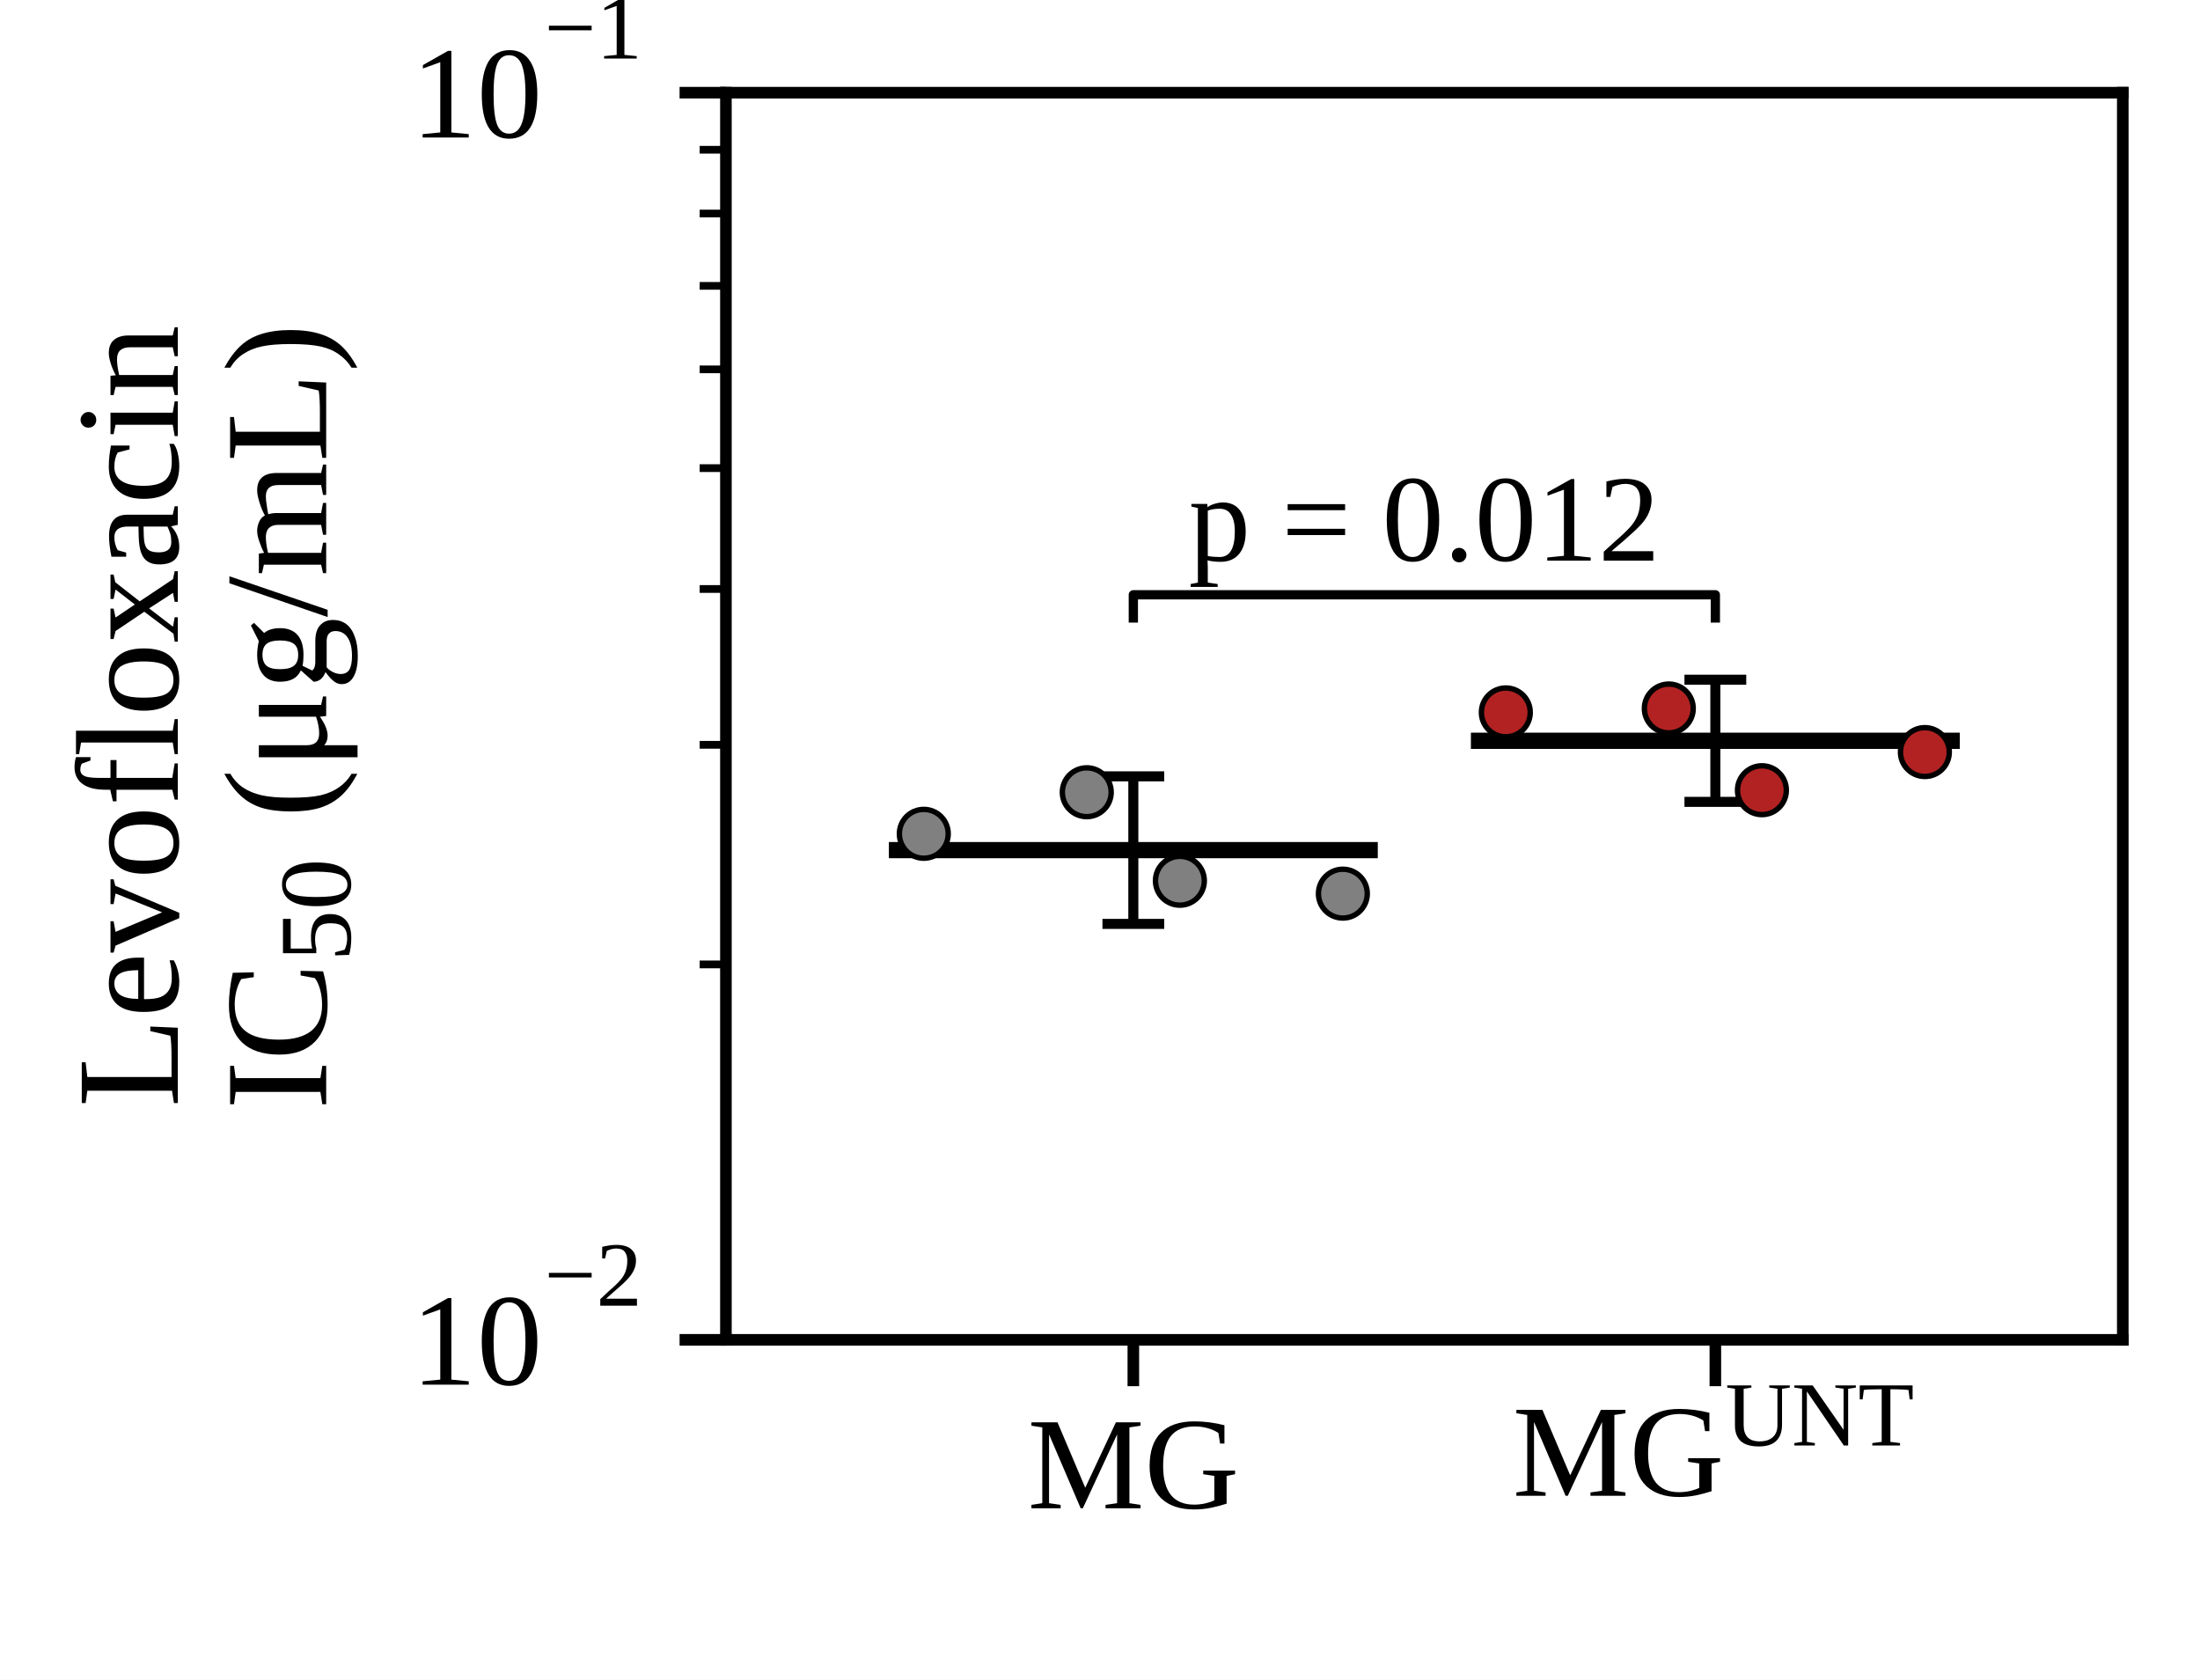
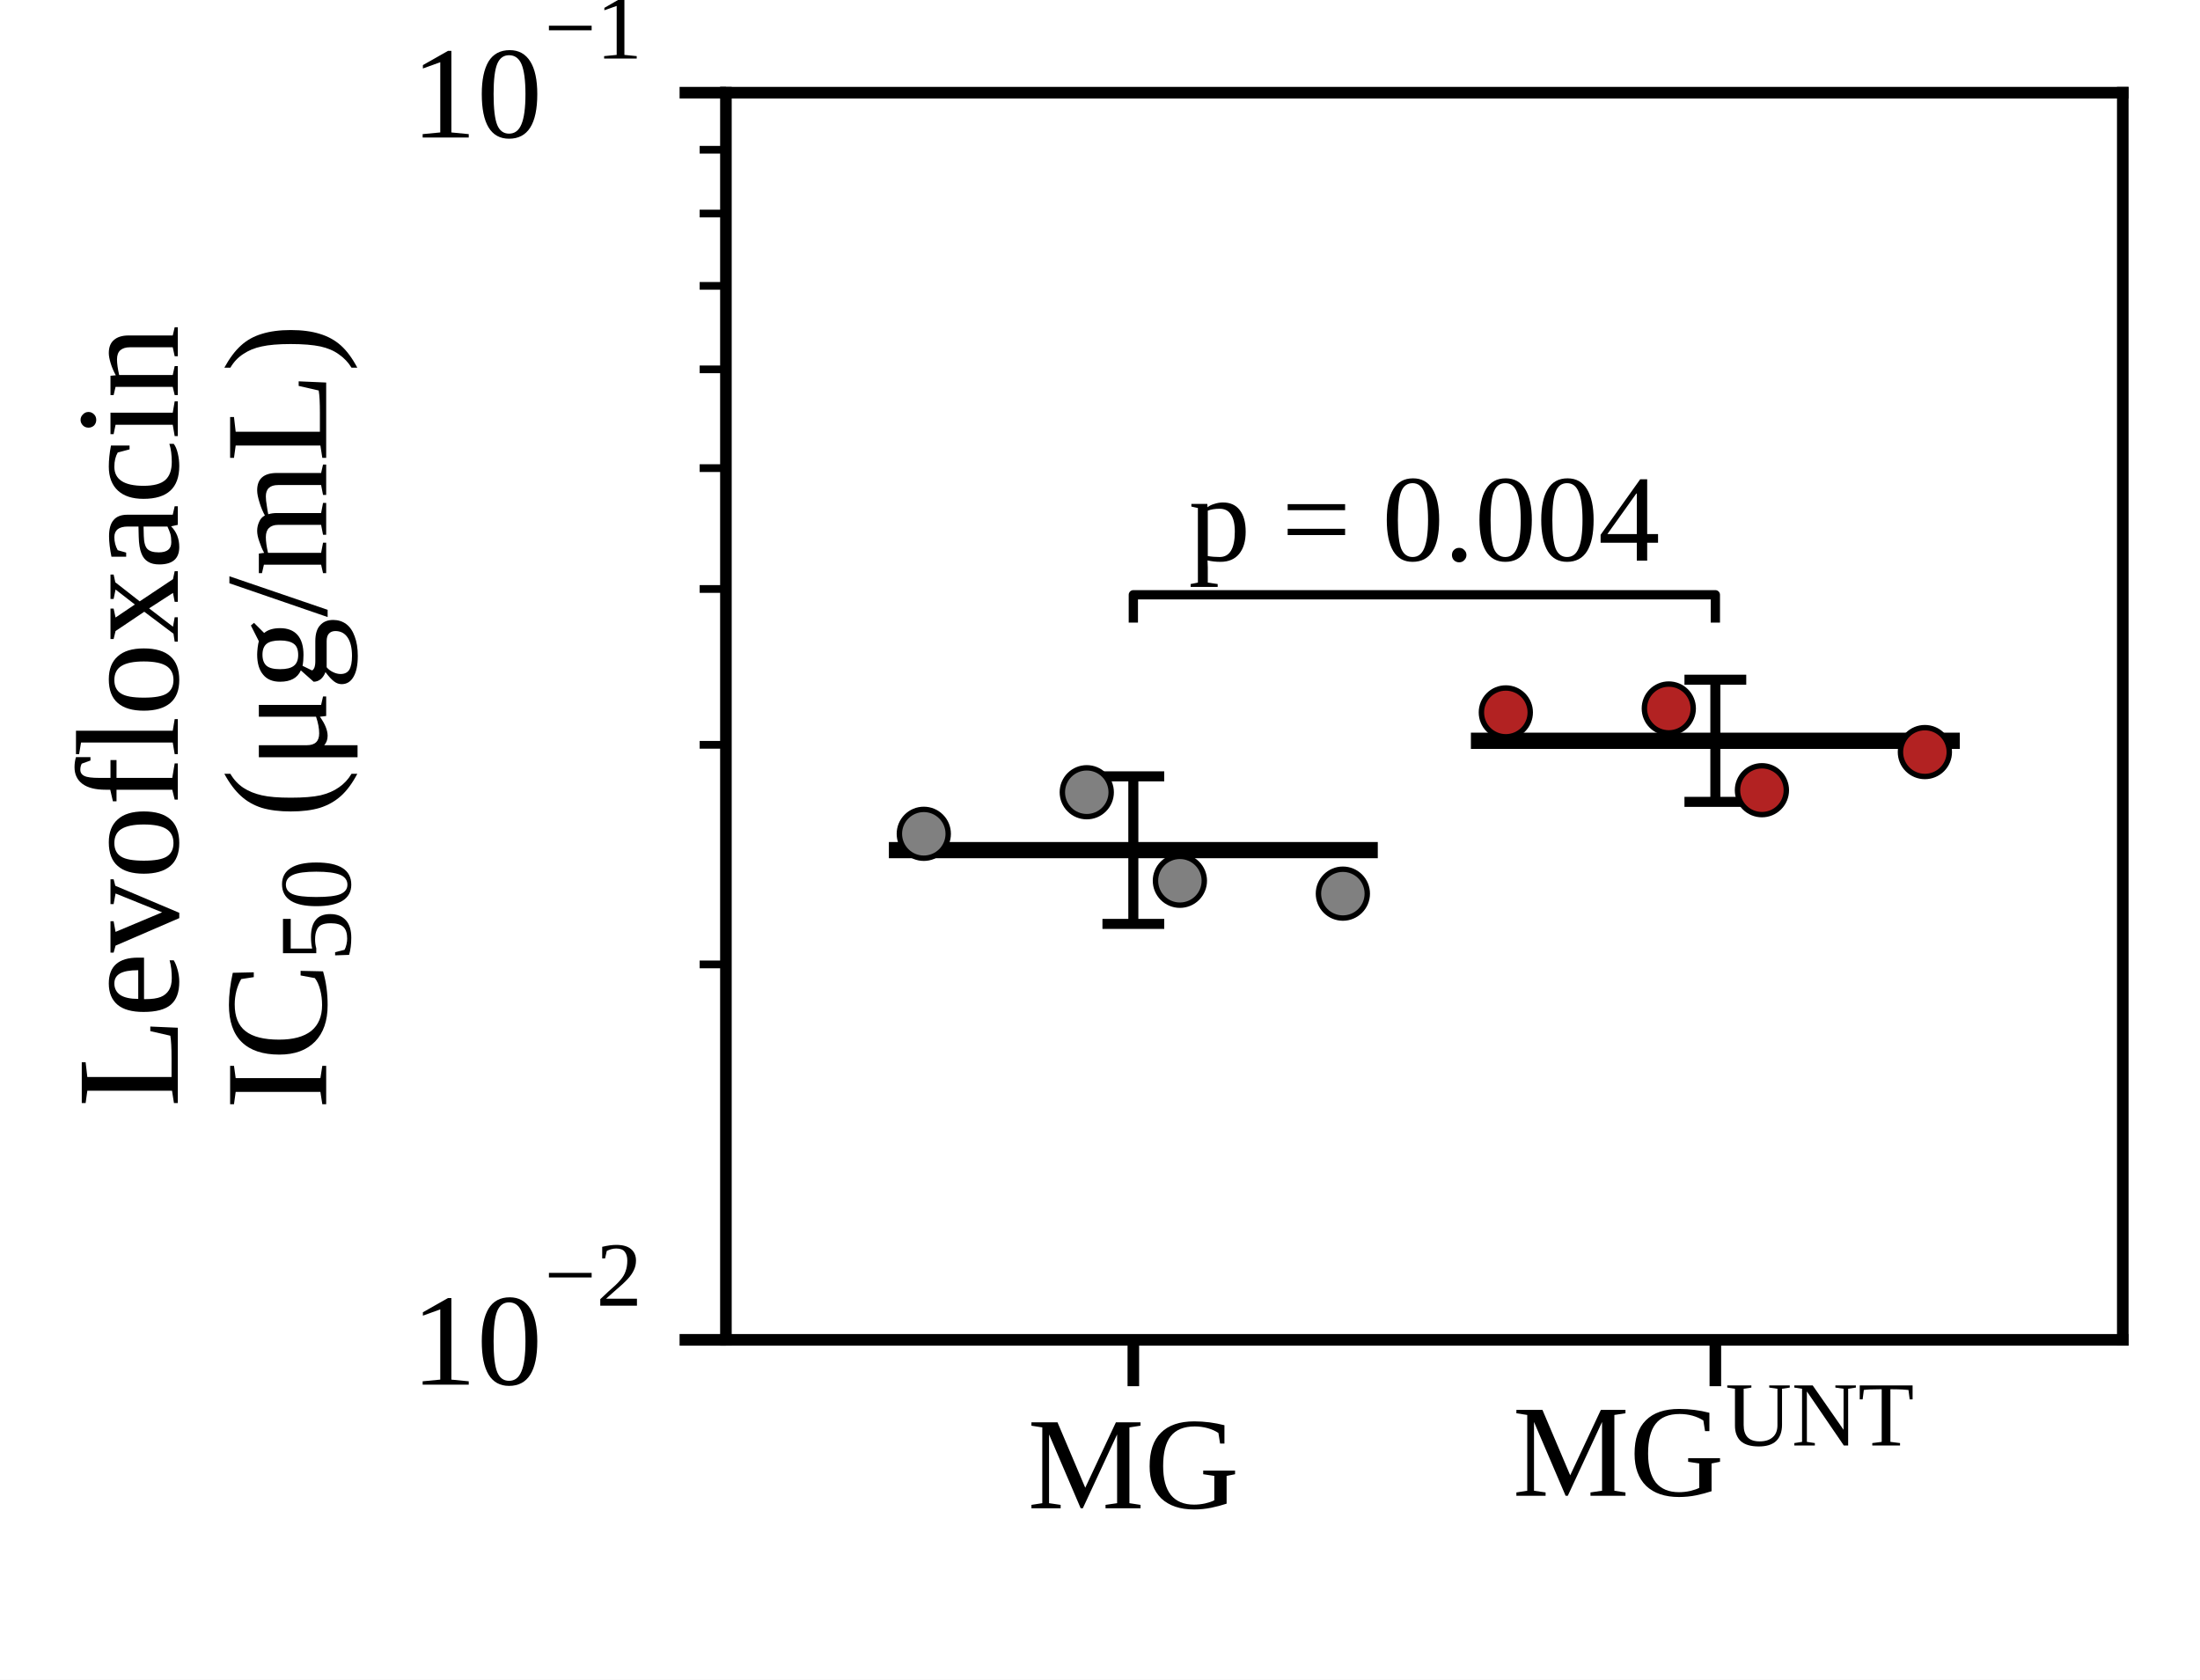
<svg xmlns="http://www.w3.org/2000/svg" xmlns:xlink="http://www.w3.org/1999/xlink" width="142.441pt" height="108.745pt" viewBox="0 0 142.441 108.745" version="1.1">
  <defs>
    <style type="text/css">*{stroke-linejoin: round; stroke-linecap: butt}</style>
  </defs>
  <g id="figure_1">
    <g id="patch_1">
      <path d="M 0 108.745  L 142.441 108.745  L 142.441 0  L 0 0  z " style="fill: #ffffff" />
    </g>
    <g id="axes_1">
      <g id="patch_2">
        <path d="M 47 86.745  L 137.441 86.745  L 137.441 6  L 47 6  z " style="fill: #ffffff" />
      </g>
      <g id="matplotlib.axis_1">
        <g id="xtick_1">
          <g id="line2d_1">
            <defs>
-               <path id="m07857202e0" d="M 0 0  L 0 3  " style="stroke: #000000; stroke-width: 0.75" />
+               <path id="m7cafdea177" d="M 0 0  L 0 3  " style="stroke: #000000; stroke-width: 0.75" />
            </defs>
            <g>
-               <use xlink:href="#m07857202e0" x="73.379" y="86.745" style="stroke: #000000; stroke-width: 0.75" />
+               <use xlink:href="#m7cafdea177" x="73.379" y="86.745" style="stroke: #000000; stroke-width: 0.75" />
            </g>
          </g>
          <g id="text_1">
            <text style="font-size: 8.5px; font-family: 'Times New Roman'; text-anchor: middle" x="73.379" y="97.647" transform="rotate(-0 73.37861 97.64747)">MG</text>
          </g>
        </g>
        <g id="xtick_2">
          <g id="line2d_2">
            <g>
-               <use xlink:href="#m07857202e0" x="111.062" y="86.745" style="stroke: #000000; stroke-width: 0.75" />
+               <use xlink:href="#m7cafdea177" x="111.062" y="86.745" style="stroke: #000000; stroke-width: 0.75" />
            </g>
          </g>
          <g id="text_2">
            <g transform="translate(97.92983 97.64747)">
              <text>
                <tspan x="0" y="-0.803" style="font-size: 8.5px; font-family: 'Times New Roman'">M</tspan>
                <tspan x="7.558" y="-0.803" style="font-size: 8.5px; font-family: 'Times New Roman'">G</tspan>
                <tspan x="13.778" y="-4.062" style="font-size: 5.95px; font-family: 'Times New Roman'">U</tspan>
                <tspan x="18.075" y="-4.062" style="font-size: 5.95px; font-family: 'Times New Roman'">N</tspan>
                <tspan x="22.372" y="-4.062" style="font-size: 5.95px; font-family: 'Times New Roman'">T</tspan>
              </text>
            </g>
          </g>
        </g>
      </g>
      <g id="matplotlib.axis_2">
        <g id="ytick_1">
          <g id="line2d_3">
            <defs>
-               <path id="mb8e54af1ef" d="M 0 0  L -3 0  " style="stroke: #000000; stroke-width: 0.75" />
+               <path id="m85beec42ec" d="M 0 0  L -3 0  " style="stroke: #000000; stroke-width: 0.75" />
            </defs>
            <g>
-               <use xlink:href="#mb8e54af1ef" x="47" y="86.745" style="stroke: #000000; stroke-width: 0.75" />
+               <use xlink:href="#m85beec42ec" x="47" y="86.745" style="stroke: #000000; stroke-width: 0.75" />
            </g>
          </g>
          <g id="text_3">
            <g transform="translate(26.615 90.51118)">
              <text>
                <tspan x="0" y="-0.865" style="font-size: 8.5px; font-family: 'Times New Roman'">1</tspan>
                <tspan x="4.25" y="-0.865" style="font-size: 8.5px; font-family: 'Times New Roman'">0</tspan>
                <tspan x="8.628" y="-5.975" style="font-size: 5.95px; font-family: 'Times New Roman'">−</tspan>
                <tspan x="11.983" y="-5.975" style="font-size: 5.95px; font-family: 'Times New Roman'">2</tspan>
              </text>
            </g>
          </g>
        </g>
        <g id="ytick_2">
          <g id="line2d_4">
            <g>
-               <use xlink:href="#mb8e54af1ef" x="47" y="6" style="stroke: #000000; stroke-width: 0.75" />
+               <use xlink:href="#m85beec42ec" x="47" y="6" style="stroke: #000000; stroke-width: 0.75" />
            </g>
          </g>
          <g id="text_4">
            <g transform="translate(26.615 9.765898)">
              <text>
                <tspan x="0" y="-0.865" style="font-size: 8.5px; font-family: 'Times New Roman'">1</tspan>
                <tspan x="4.25" y="-0.865" style="font-size: 8.5px; font-family: 'Times New Roman'">0</tspan>
                <tspan x="8.628" y="-5.975" style="font-size: 5.95px; font-family: 'Times New Roman'">−</tspan>
                <tspan x="11.983" y="-5.975" style="font-size: 5.95px; font-family: 'Times New Roman'">1</tspan>
              </text>
            </g>
          </g>
        </g>
        <g id="ytick_3">
          <g id="line2d_5">
            <defs>
-               <path id="m9d037c25d4" d="M 0 0  L -1.7 0  " style="stroke: #000000; stroke-width: 0.5" />
+               <path id="m73406ccde2" d="M 0 0  L -1.7 0  " style="stroke: #000000; stroke-width: 0.5" />
            </defs>
            <g>
-               <use xlink:href="#m9d037c25d4" x="47" y="62.439" style="stroke: #000000; stroke-width: 0.5" />
+               <use xlink:href="#m73406ccde2" x="47" y="62.439" style="stroke: #000000; stroke-width: 0.5" />
            </g>
          </g>
        </g>
        <g id="ytick_4">
          <g id="line2d_6">
            <g>
-               <use xlink:href="#m9d037c25d4" x="47" y="48.22" style="stroke: #000000; stroke-width: 0.5" />
+               <use xlink:href="#m73406ccde2" x="47" y="48.22" style="stroke: #000000; stroke-width: 0.5" />
            </g>
          </g>
        </g>
        <g id="ytick_5">
          <g id="line2d_7">
            <g>
-               <use xlink:href="#m9d037c25d4" x="47" y="38.132" style="stroke: #000000; stroke-width: 0.5" />
+               <use xlink:href="#m73406ccde2" x="47" y="38.132" style="stroke: #000000; stroke-width: 0.5" />
            </g>
          </g>
        </g>
        <g id="ytick_6">
          <g id="line2d_8">
            <g>
-               <use xlink:href="#m9d037c25d4" x="47" y="30.307" style="stroke: #000000; stroke-width: 0.5" />
+               <use xlink:href="#m73406ccde2" x="47" y="30.307" style="stroke: #000000; stroke-width: 0.5" />
            </g>
          </g>
        </g>
        <g id="ytick_7">
          <g id="line2d_9">
            <g>
-               <use xlink:href="#m9d037c25d4" x="47" y="23.913" style="stroke: #000000; stroke-width: 0.5" />
+               <use xlink:href="#m73406ccde2" x="47" y="23.913" style="stroke: #000000; stroke-width: 0.5" />
            </g>
          </g>
        </g>
        <g id="ytick_8">
          <g id="line2d_10">
            <g>
-               <use xlink:href="#m9d037c25d4" x="47" y="18.508" style="stroke: #000000; stroke-width: 0.5" />
+               <use xlink:href="#m73406ccde2" x="47" y="18.508" style="stroke: #000000; stroke-width: 0.5" />
            </g>
          </g>
        </g>
        <g id="ytick_9">
          <g id="line2d_11">
            <g>
-               <use xlink:href="#m9d037c25d4" x="47" y="13.825" style="stroke: #000000; stroke-width: 0.5" />
+               <use xlink:href="#m73406ccde2" x="47" y="13.825" style="stroke: #000000; stroke-width: 0.5" />
            </g>
          </g>
        </g>
        <g id="ytick_10">
          <g id="line2d_12">
            <g>
-               <use xlink:href="#m9d037c25d4" x="47" y="9.695" style="stroke: #000000; stroke-width: 0.5" />
+               <use xlink:href="#m73406ccde2" x="47" y="9.695" style="stroke: #000000; stroke-width: 0.5" />
            </g>
          </g>
        </g>
        <g id="text_5">
          <text style="font-size: 9.5px; font-family: 'Times New Roman'" transform="translate(11.51289 71.69534) rotate(-90)">Levofloxacin</text>
          <g transform="translate(21.525 71.83264) rotate(-90)">
            <text>
              <tspan x="0" y="-0.406" style="font-size: 9.5px; font-family: 'Times New Roman'">I</tspan>
              <tspan x="3.164" y="-0.406" style="font-size: 9.5px; font-family: 'Times New Roman'">C</tspan>
              <tspan x="16.501" y="-0.406" style="font-size: 9.5px; font-family: 'Times New Roman'"> </tspan>
              <tspan x="18.876" y="-0.406" style="font-size: 9.5px; font-family: 'Times New Roman'">(</tspan>
              <tspan x="22.04" y="-0.406" style="font-size: 9.5px; font-family: 'Times New Roman'">μ</tspan>
              <tspan x="27.133" y="-0.406" style="font-size: 9.5px; font-family: 'Times New Roman'">g</tspan>
              <tspan x="31.883" y="-0.406" style="font-size: 9.5px; font-family: 'Times New Roman'">/</tspan>
              <tspan x="34.522" y="-0.406" style="font-size: 9.5px; font-family: 'Times New Roman'">m</tspan>
              <tspan x="41.912" y="-0.406" style="font-size: 9.5px; font-family: 'Times New Roman'">L</tspan>
              <tspan x="47.715" y="-0.406" style="font-size: 9.5px; font-family: 'Times New Roman'">)</tspan>
              <tspan x="9.591" y="1.155" style="font-size: 6.65px; font-family: 'Times New Roman'">5</tspan>
              <tspan x="12.916" y="1.155" style="font-size: 6.65px; font-family: 'Times New Roman'">0</tspan>
            </text>
          </g>
        </g>
      </g>
      <g id="line2d_13">
        <path d="M 73.379 40.007  L 73.379 38.507  L 111.062 38.507  L 111.062 40.007  " style="fill: none; stroke: #000000; stroke-width: 0.6; stroke-linecap: square" />
      </g>
      <g id="patch_3">
        <path d="M 47 86.745  L 47 6  " style="fill: none; stroke: #000000; stroke-width: 0.75; stroke-linejoin: miter; stroke-linecap: square" />
      </g>
      <g id="patch_4">
        <path d="M 137.441 86.745  L 137.441 6  " style="fill: none; stroke: #000000; stroke-width: 0.75; stroke-linejoin: miter; stroke-linecap: square" />
      </g>
      <g id="patch_5">
        <path d="M 47 86.745  L 137.441 86.745  " style="fill: none; stroke: #000000; stroke-width: 0.75; stroke-linejoin: miter; stroke-linecap: square" />
      </g>
      <g id="patch_6">
        <path d="M 47 6  L 137.441 6  " style="fill: none; stroke: #000000; stroke-width: 0.75; stroke-linejoin: miter; stroke-linecap: square" />
      </g>
      <g id="text_6">
-         <text style="font-size: 8px; font-family: 'Times New Roman'; text-anchor: middle" x="92.22" y="36.296" transform="rotate(-0 92.22047 36.2956)">p = 0.012</text>
+         <text style="font-size: 8px; font-family: 'Times New Roman'; text-anchor: middle" x="92.22" y="36.296" transform="rotate(-0 92.22047 36.2956)">p = 0.004</text>
      </g>
      <g id="LineCollection_1">
-         <path d="M 57.551 55.039  L 89.206 55.039  " clip-path="url(#p2042ae753b)" style="fill: none; stroke: #000000; stroke-width: 1.05" />
+         <path d="M 57.551 55.039  L 89.206 55.039  " clip-path="url(#p147ab9bf2e)" style="fill: none; stroke: #000000; stroke-width: 1.05" />
      </g>
      <g id="LineCollection_2">
-         <path d="M 73.379 59.815  L 73.379 50.262  " clip-path="url(#p2042ae753b)" style="fill: none; stroke: #000000; stroke-width: 0.65" />
+         <path d="M 73.379 59.815  L 73.379 50.262  " clip-path="url(#p147ab9bf2e)" style="fill: none; stroke: #000000; stroke-width: 0.65" />
      </g>
      <g id="line2d_14">
        <defs>
-           <path id="mfc709ad404" d="M 2 0  L -2 -0  " style="stroke: #000000; stroke-width: 0.65" />
+           <path id="m6d08d7ada5" d="M 2 0  L -2 -0  " style="stroke: #000000; stroke-width: 0.65" />
        </defs>
-         <g clip-path="url(#p2042ae753b)">
-           <use xlink:href="#mfc709ad404" x="73.379" y="59.815" style="fill: #1f77b4; stroke: #000000; stroke-width: 0.65" />
+         <g clip-path="url(#p147ab9bf2e)">
+           <use xlink:href="#m6d08d7ada5" x="73.379" y="59.815" style="fill: #1f77b4; stroke: #000000; stroke-width: 0.65" />
        </g>
      </g>
      <g id="line2d_15">
-         <g clip-path="url(#p2042ae753b)">
-           <use xlink:href="#mfc709ad404" x="73.379" y="50.262" style="fill: #1f77b4; stroke: #000000; stroke-width: 0.65" />
+         <g clip-path="url(#p147ab9bf2e)">
+           <use xlink:href="#m6d08d7ada5" x="73.379" y="50.262" style="fill: #1f77b4; stroke: #000000; stroke-width: 0.65" />
        </g>
      </g>
      <g id="LineCollection_3">
-         <path d="M 95.235 47.961  L 126.889 47.961  " clip-path="url(#p2042ae753b)" style="fill: none; stroke: #000000; stroke-width: 1.05" />
+         <path d="M 95.235 47.961  L 126.889 47.961  " clip-path="url(#p147ab9bf2e)" style="fill: none; stroke: #000000; stroke-width: 1.05" />
      </g>
      <g id="LineCollection_4">
-         <path d="M 111.062 51.914  L 111.062 44.007  " clip-path="url(#p2042ae753b)" style="fill: none; stroke: #000000; stroke-width: 0.65" />
+         <path d="M 111.062 51.914  L 111.062 44.007  " clip-path="url(#p147ab9bf2e)" style="fill: none; stroke: #000000; stroke-width: 0.65" />
      </g>
      <g id="line2d_16">
-         <g clip-path="url(#p2042ae753b)">
-           <use xlink:href="#mfc709ad404" x="111.062" y="51.914" style="fill: #1f77b4; stroke: #000000; stroke-width: 0.65" />
+         <g clip-path="url(#p147ab9bf2e)">
+           <use xlink:href="#m6d08d7ada5" x="111.062" y="51.914" style="fill: #1f77b4; stroke: #000000; stroke-width: 0.65" />
        </g>
      </g>
      <g id="line2d_17">
-         <g clip-path="url(#p2042ae753b)">
-           <use xlink:href="#mfc709ad404" x="111.062" y="44.007" style="fill: #1f77b4; stroke: #000000; stroke-width: 0.65" />
+         <g clip-path="url(#p147ab9bf2e)">
+           <use xlink:href="#m6d08d7ada5" x="111.062" y="44.007" style="fill: #1f77b4; stroke: #000000; stroke-width: 0.65" />
        </g>
      </g>
      <g id="PathCollection_1">
        <defs>
-           <path id="m2f9d3655c6" d="M 0 1.581  C 0.419 1.581 0.822 1.415 1.118 1.118  C 1.415 0.822 1.581 0.419 1.581 0  C 1.581 -0.419 1.415 -0.822 1.118 -1.118  C 0.822 -1.415 0.419 -1.581 0 -1.581  C -0.419 -1.581 -0.822 -1.415 -1.118 -1.118  C -1.415 -0.822 -1.581 -0.419 -1.581 0  C -1.581 0.419 -1.415 0.822 -1.118 1.118  C -0.822 1.415 -0.419 1.581 0 1.581  z " style="stroke: #000000; stroke-width: 0.35" />
+           <path id="m561146c9f1" d="M 0 1.581  C 0.419 1.581 0.822 1.415 1.118 1.118  C 1.415 0.822 1.581 0.419 1.581 0  C 1.581 -0.419 1.415 -0.822 1.118 -1.118  C 0.822 -1.415 0.419 -1.581 0 -1.581  C -0.419 -1.581 -0.822 -1.415 -1.118 -1.118  C -1.415 -0.822 -1.581 -0.419 -1.581 0  C -1.581 0.419 -1.415 0.822 -1.118 1.118  C -0.822 1.415 -0.419 1.581 0 1.581  z " style="stroke: #000000; stroke-width: 0.35" />
        </defs>
-         <g clip-path="url(#p2042ae753b)">
-           <use xlink:href="#m2f9d3655c6" x="59.812" y="53.983" style="fill: #808080; stroke: #000000; stroke-width: 0.35" />
-           <use xlink:href="#m2f9d3655c6" x="70.364" y="51.292" style="fill: #808080; stroke: #000000; stroke-width: 0.35" />
-           <use xlink:href="#m2f9d3655c6" x="76.393" y="57.023" style="fill: #808080; stroke: #000000; stroke-width: 0.35" />
-           <use xlink:href="#m2f9d3655c6" x="86.945" y="57.857" style="fill: #808080; stroke: #000000; stroke-width: 0.35" />
+         <g clip-path="url(#p147ab9bf2e)">
+           <use xlink:href="#m561146c9f1" x="59.812" y="53.983" style="fill: #808080; stroke: #000000; stroke-width: 0.35" />
+           <use xlink:href="#m561146c9f1" x="70.364" y="51.292" style="fill: #808080; stroke: #000000; stroke-width: 0.35" />
+           <use xlink:href="#m561146c9f1" x="76.393" y="57.023" style="fill: #808080; stroke: #000000; stroke-width: 0.35" />
+           <use xlink:href="#m561146c9f1" x="86.945" y="57.857" style="fill: #808080; stroke: #000000; stroke-width: 0.35" />
        </g>
      </g>
      <g id="PathCollection_2">
        <defs>
-           <path id="maebfe8b968" d="M 0 1.581  C 0.419 1.581 0.822 1.415 1.118 1.118  C 1.415 0.822 1.581 0.419 1.581 0  C 1.581 -0.419 1.415 -0.822 1.118 -1.118  C 0.822 -1.415 0.419 -1.581 0 -1.581  C -0.419 -1.581 -0.822 -1.415 -1.118 -1.118  C -1.415 -0.822 -1.581 -0.419 -1.581 0  C -1.581 0.419 -1.415 0.822 -1.118 1.118  C -0.822 1.415 -0.419 1.581 0 1.581  z " style="stroke: #000000; stroke-width: 0.35" />
+           <path id="m49d162f731" d="M 0 1.581  C 0.419 1.581 0.822 1.415 1.118 1.118  C 1.415 0.822 1.581 0.419 1.581 0  C 1.581 -0.419 1.415 -0.822 1.118 -1.118  C 0.822 -1.415 0.419 -1.581 0 -1.581  C -0.419 -1.581 -0.822 -1.415 -1.118 -1.118  C -1.415 -0.822 -1.581 -0.419 -1.581 0  C -1.581 0.419 -1.415 0.822 -1.118 1.118  C -0.822 1.415 -0.419 1.581 0 1.581  z " style="stroke: #000000; stroke-width: 0.35" />
        </defs>
-         <g clip-path="url(#p2042ae753b)">
-           <use xlink:href="#maebfe8b968" x="97.496" y="46.123" style="fill: #b22222; stroke: #000000; stroke-width: 0.35" />
-           <use xlink:href="#maebfe8b968" x="108.048" y="45.869" style="fill: #b22222; stroke: #000000; stroke-width: 0.35" />
-           <use xlink:href="#maebfe8b968" x="114.077" y="51.16" style="fill: #b22222; stroke: #000000; stroke-width: 0.35" />
-           <use xlink:href="#maebfe8b968" x="124.628" y="48.691" style="fill: #b22222; stroke: #000000; stroke-width: 0.35" />
+         <g clip-path="url(#p147ab9bf2e)">
+           <use xlink:href="#m49d162f731" x="97.496" y="46.123" style="fill: #b22222; stroke: #000000; stroke-width: 0.35" />
+           <use xlink:href="#m49d162f731" x="108.048" y="45.869" style="fill: #b22222; stroke: #000000; stroke-width: 0.35" />
+           <use xlink:href="#m49d162f731" x="114.077" y="51.16" style="fill: #b22222; stroke: #000000; stroke-width: 0.35" />
+           <use xlink:href="#m49d162f731" x="124.628" y="48.691" style="fill: #b22222; stroke: #000000; stroke-width: 0.35" />
        </g>
      </g>
    </g>
  </g>
  <defs>
-     <clipPath id="p2042ae753b">
+     <clipPath id="p147ab9bf2e">
      <rect x="47" y="6" width="90.441" height="80.745" />
    </clipPath>
  </defs>
</svg>
